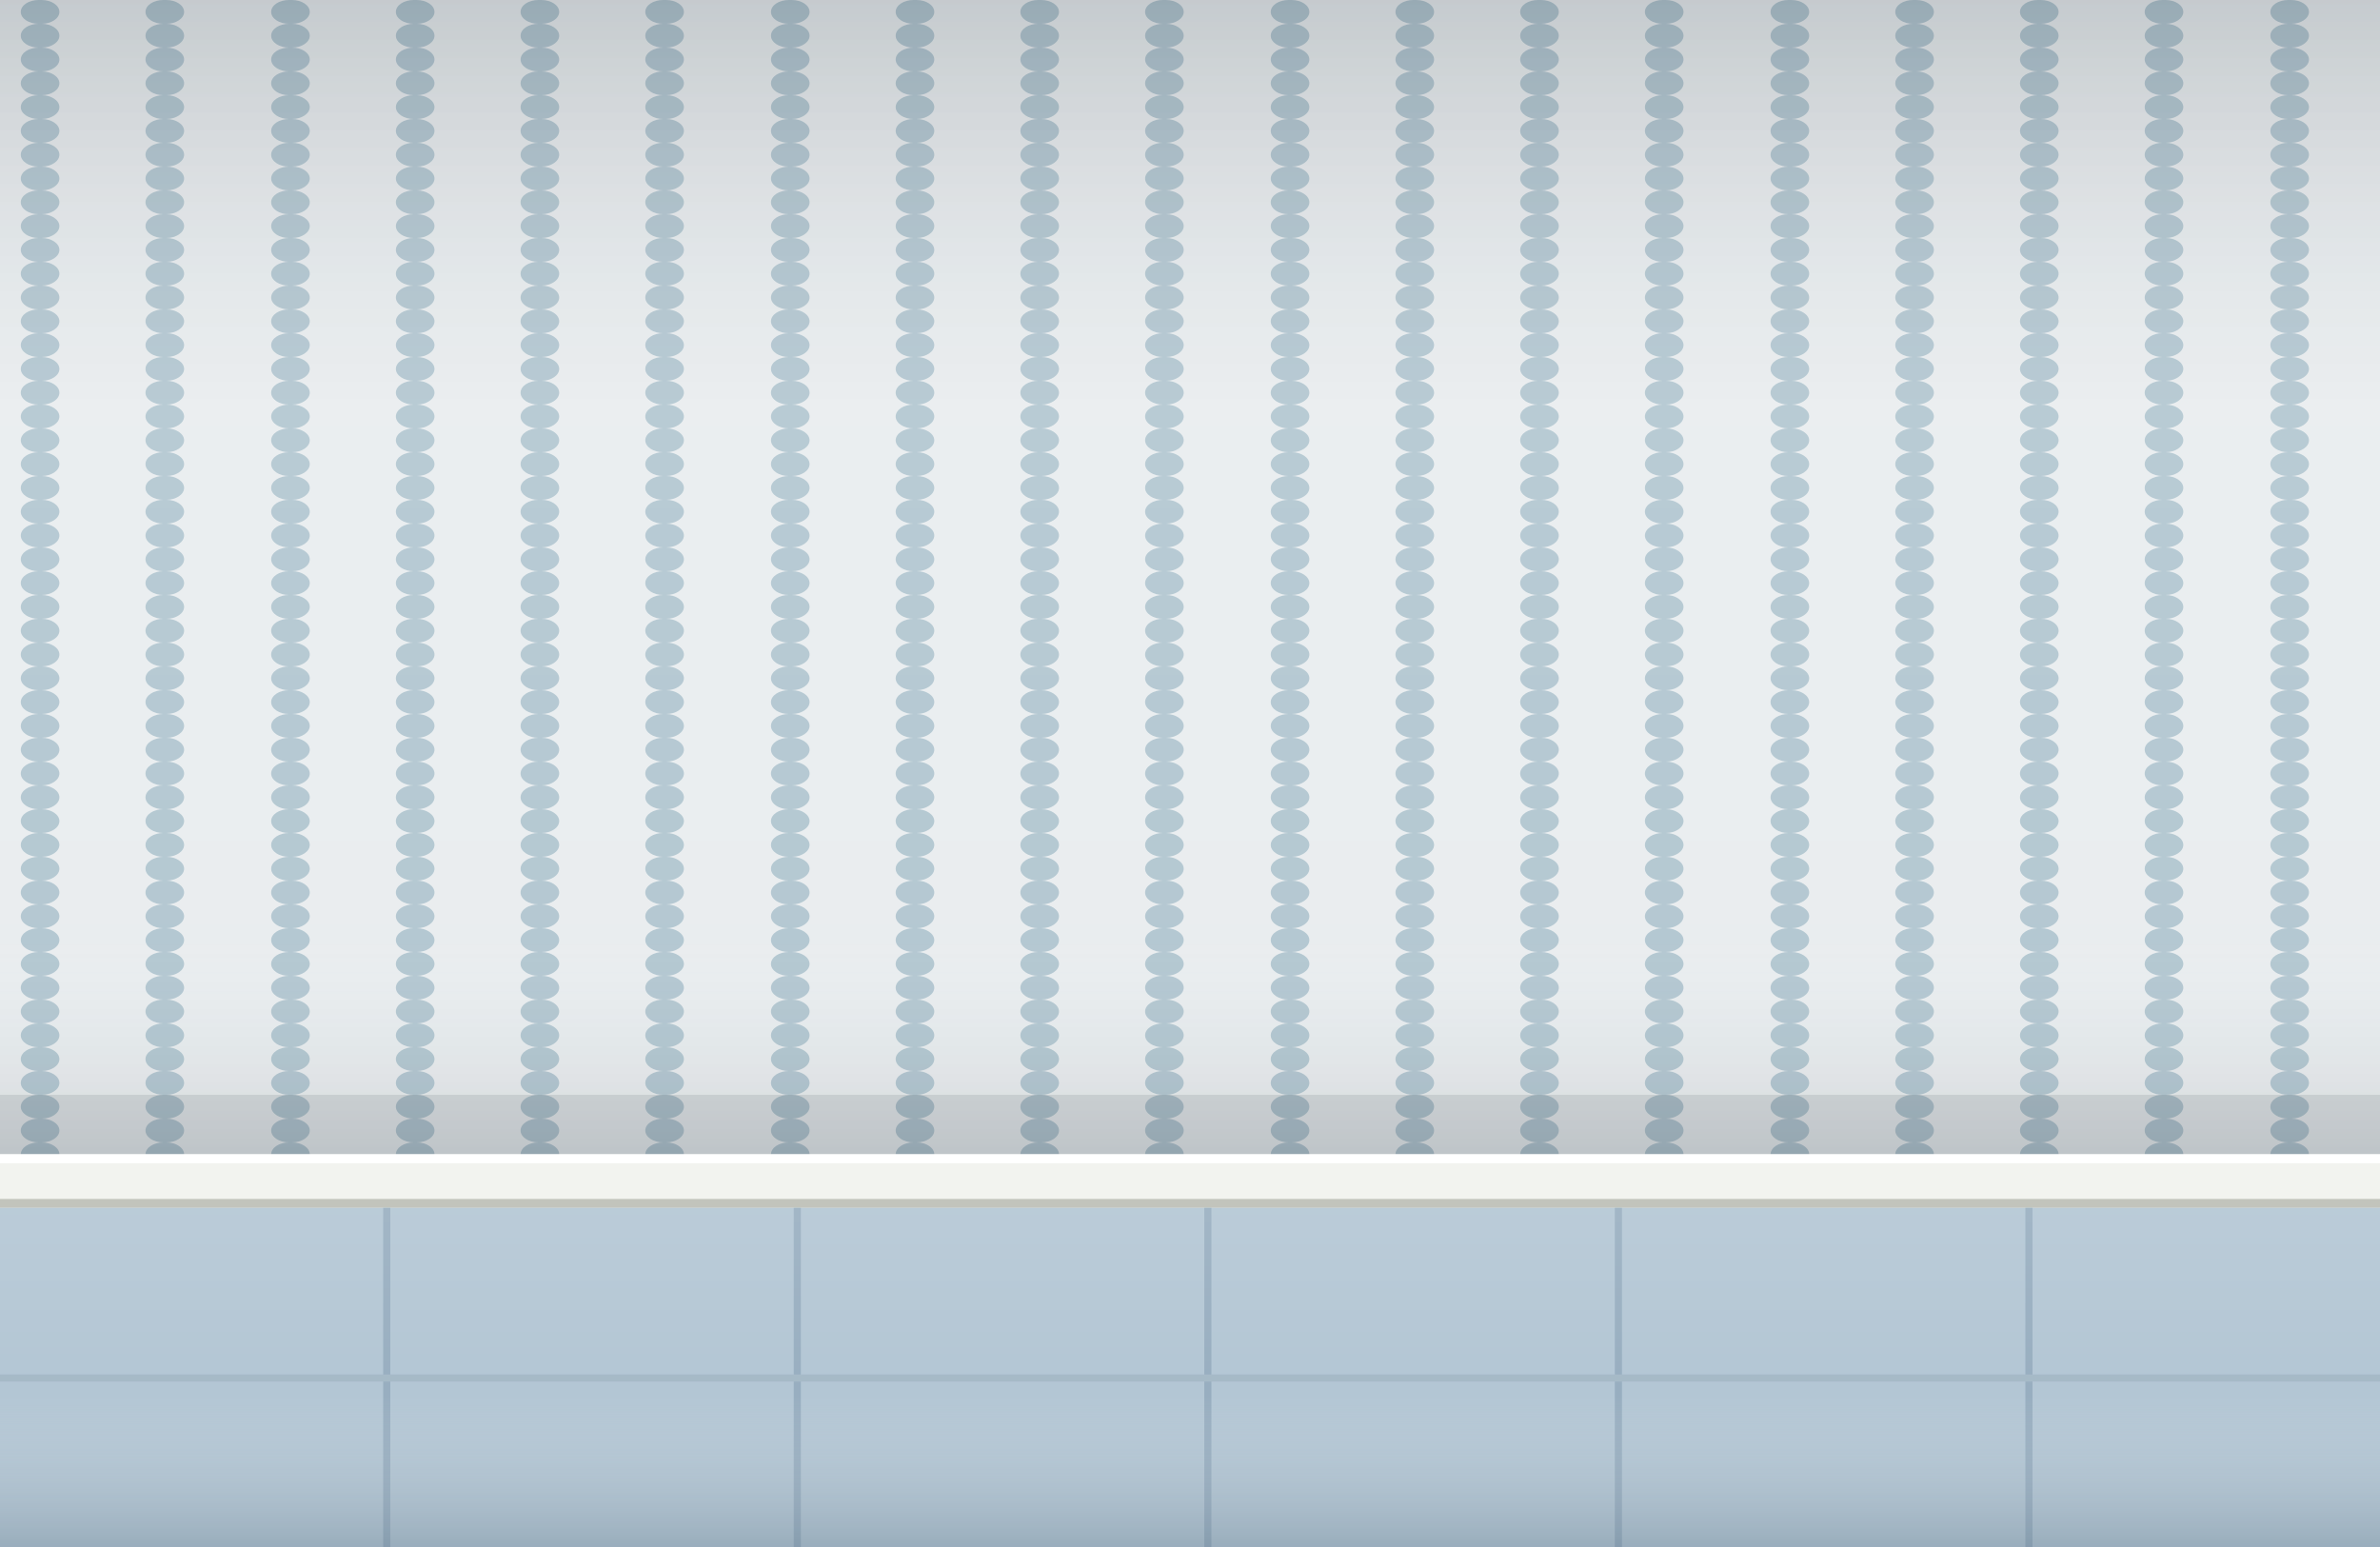
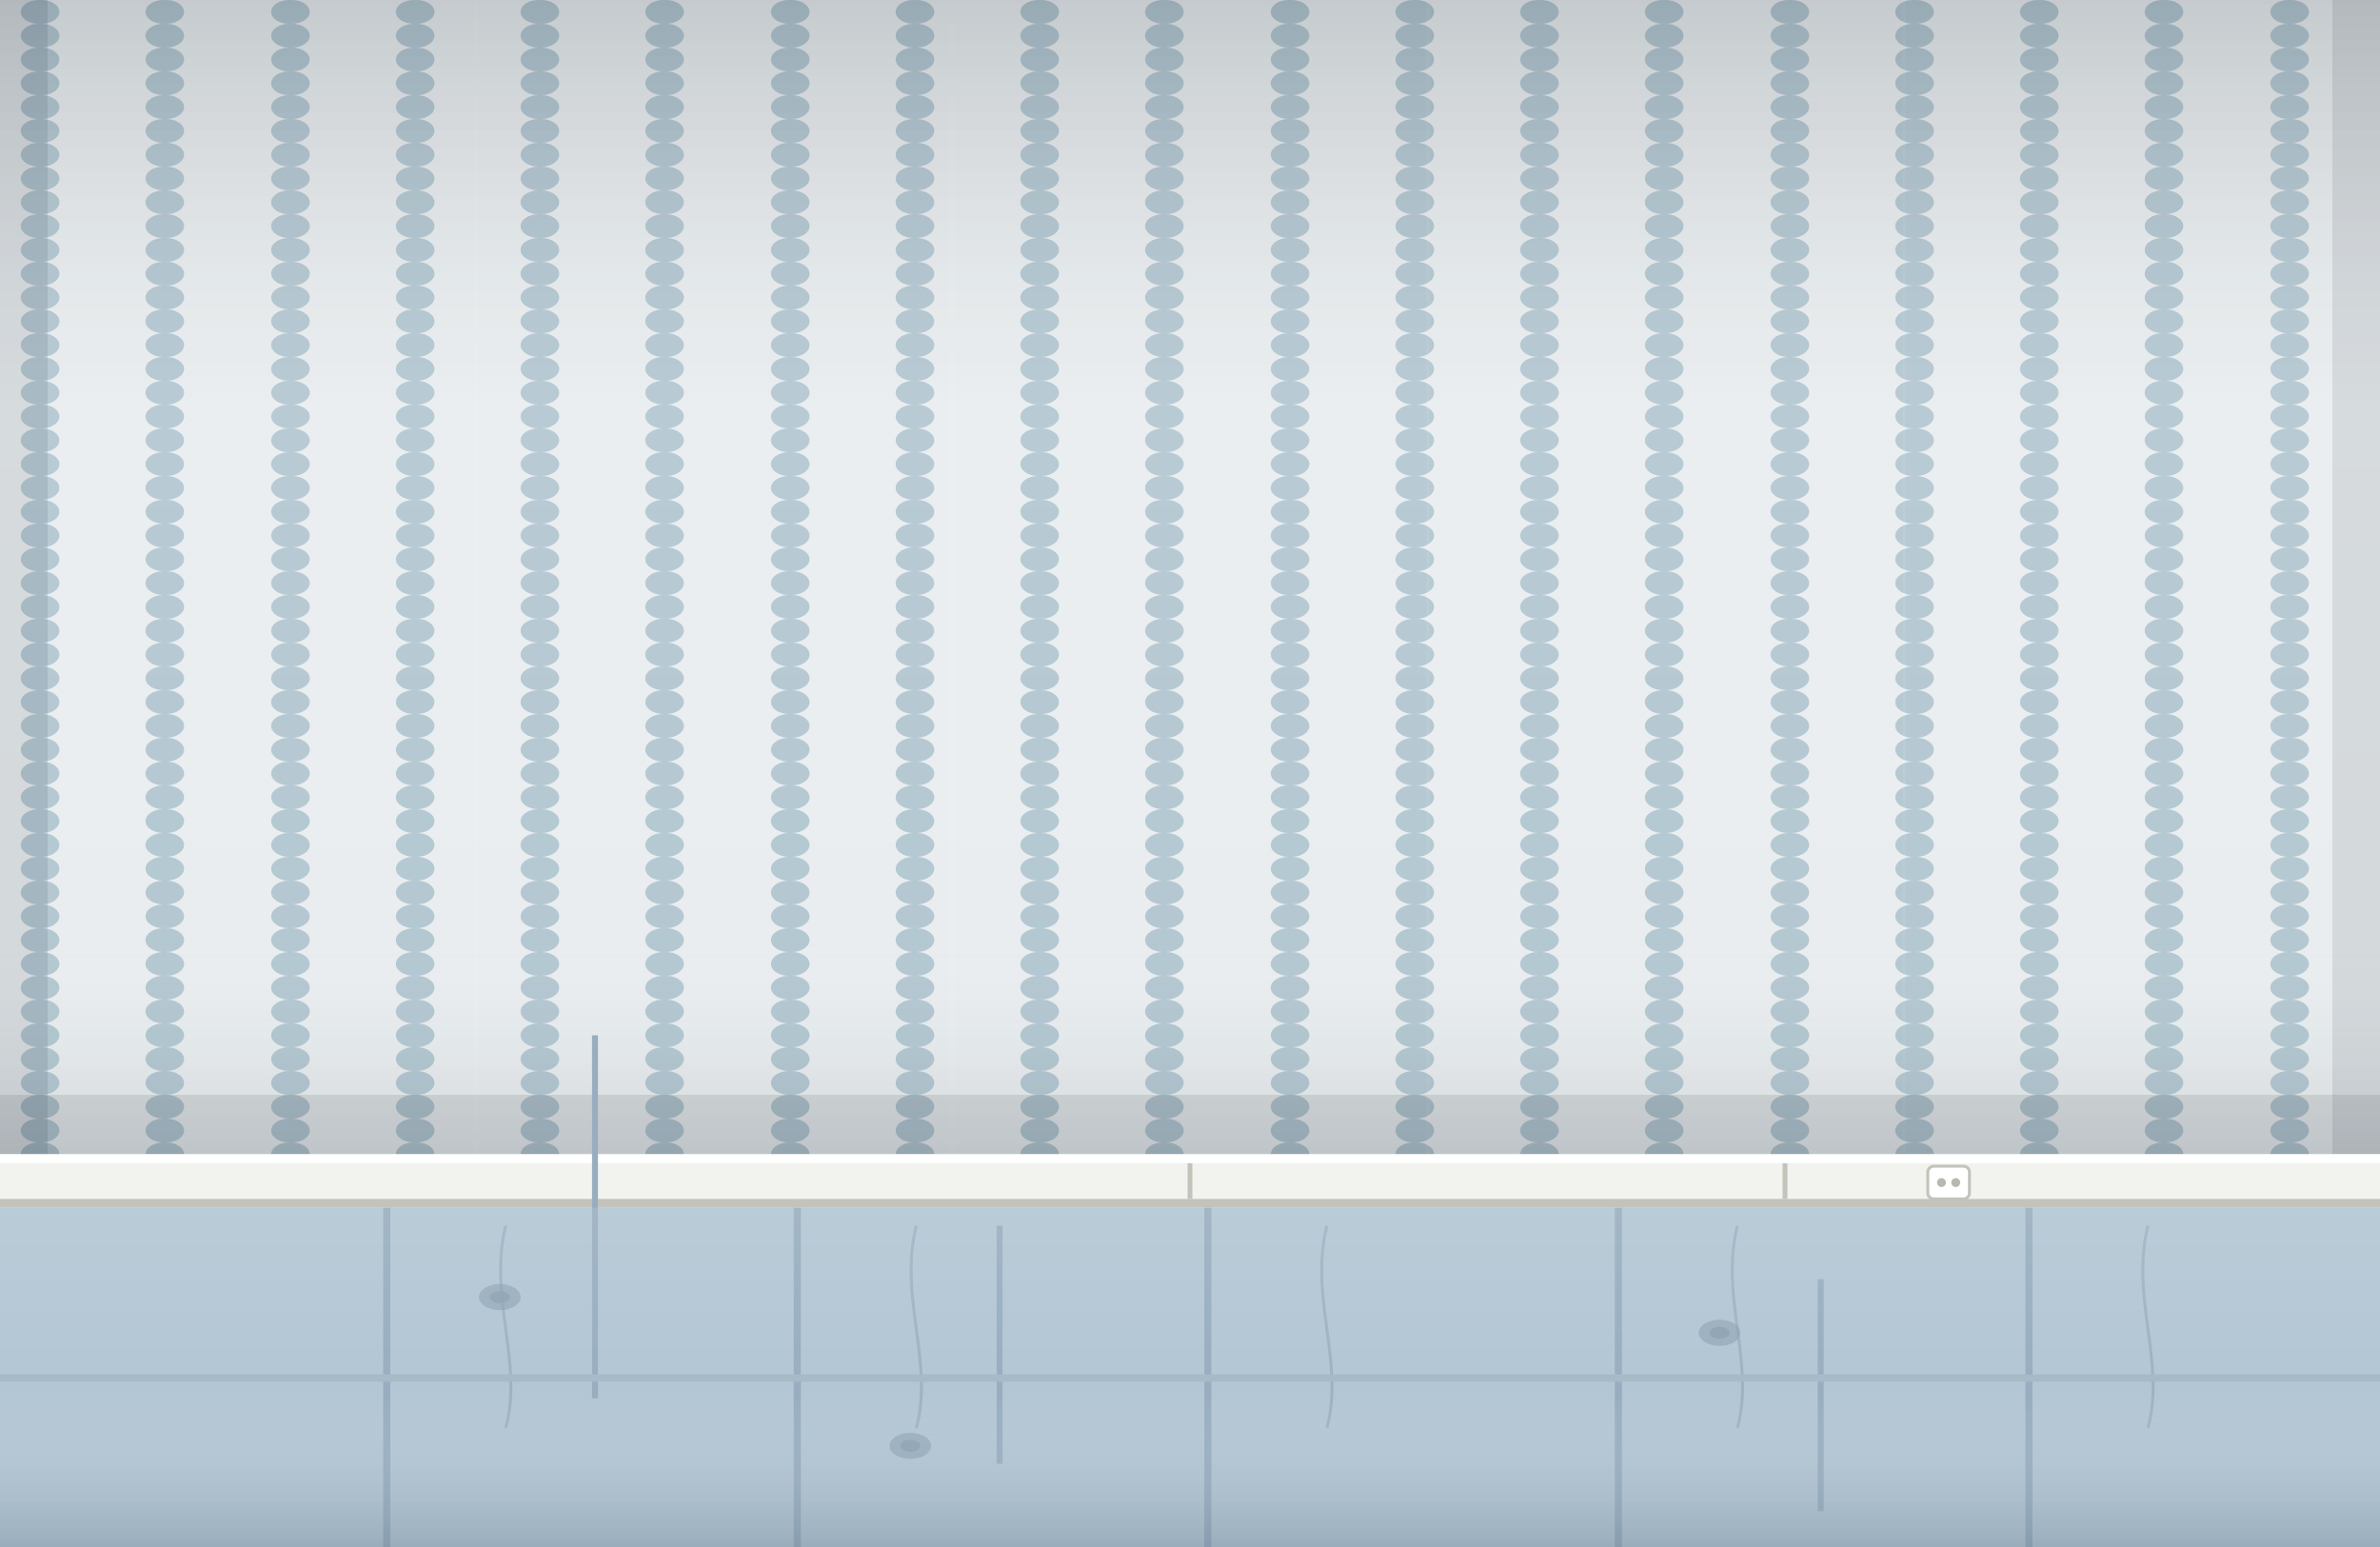
<svg xmlns="http://www.w3.org/2000/svg" viewBox="0 0 800 520" preserveAspectRatio="xMidYMid slice">
  <style>
    .st { animation: twinkle 2.6s ease-in-out infinite; }
    @keyframes twinkle { 0%, 100% { opacity: 0.25; } 50% { opacity: 1; } }
    .rain { animation: fall 1.6s linear infinite; }
    @keyframes fall { 0% { transform: translateY(-140px); } 100% { transform: translateY(0); } }
    .pt { animation: petal 8s linear infinite; }
    .pt.p2 { animation-duration: 10s; animation-delay: 2.6s; }
    .pt.p3 { animation-duration: 9s; animation-delay: 5s; }
    @keyframes petal { 0% { transform: translate(0, -20px) rotate(0deg); opacity: 0; } 12% { opacity: 1; } 88% { opacity: 1; } 100% { transform: translate(-60px, 420px) rotate(300deg); opacity: 0; } }
    .mist1 { animation: mbreath 9s ease-in-out infinite alternate; }
    .mist2 { animation: mbreath 12s ease-in-out infinite alternate; animation-delay: 2s; }
    @keyframes mbreath { 0% { opacity: 0.5; } 100% { opacity: 0.85; } }
  </style>
  <defs>
    <pattern id="wp" width="42" height="8" patternUnits="userSpaceOnUse">
      <rect width="42" height="8" fill="#e9edef" />
      <rect x="7" width="13" height="8" rx="6" fill="#b3c7d1" />
    </pattern>
    <linearGradient id="wallGlow" x1="0" y1="0" x2="0" y2="1">
      <stop offset="0" stop-color="#0a1420" stop-opacity="0.16" />
      <stop offset="0.35" stop-color="#ffffff" stop-opacity="0.07" />
      <stop offset="0.8" stop-color="#ffffff" stop-opacity="0.02" />
      <stop offset="1" stop-color="#0a1420" stop-opacity="0.12" />
    </linearGradient>
    <linearGradient id="floorShade" x1="0" y1="0" x2="0" y2="1">
      <stop offset="0" stop-color="#ffffff" stop-opacity="0.1" />
      <stop offset="0.55" stop-color="#ffffff" stop-opacity="0" />
      <stop offset="1" stop-color="#5c7284" stop-opacity="0.3" />
    </linearGradient>
  </defs>
  <rect width="800" height="395" fill="url(#wp)" />
+   <line x1="160" y1="0" x2="160" y2="388" stroke="#ffffff" stroke-width="1" opacity="0.06" />
+   <line x1="320" y1="0" x2="320" y2="388" stroke="#ffffff" stroke-width="1" opacity="0.06" />
+   <line x1="480" y1="0" x2="480" y2="388" stroke="#ffffff" stroke-width="1" opacity="0.06" />
+   <line x1="640" y1="0" x2="640" y2="388" stroke="#ffffff" stroke-width="1" opacity="0.06" />
+   <rect width="16" height="388" fill="#0a1420" opacity="0.10" />
+   <rect x="784" width="16" height="388" fill="#0a1420" opacity="0.10" />
  <rect width="800" height="395" fill="url(#wallGlow)" />
  <rect y="368" width="800" height="20" fill="#0a1420" opacity="0.10" />
  <rect y="388" width="800" height="18" fill="#f2f3ef" />
  <rect y="388" width="800" height="3" fill="#ffffff" />
+   <line x1="200" y1="391" x2="200" y2="403" stroke="#c2c4bc" stroke-width="1.6" />
+   <line x1="400" y1="391" x2="400" y2="403" stroke="#c2c4bc" stroke-width="1.6" />
+   <line x1="600" y1="391" x2="600" y2="403" stroke="#c2c4bc" stroke-width="1.6" />
  <rect y="403" width="800" height="3" fill="#c2c4bc" />
+   <g>
+     <rect x="648" y="392" width="14" height="11" rx="2" fill="#ffffff" stroke="#c2c4bc" stroke-width="1" />
+     <circle cx="652.6" cy="397.5" r="1.5" fill="#b7b9b1" />
+     <circle cx="657.4" cy="397.5" r="1.5" fill="#b7b9b1" />
+   </g>
  <rect y="406" width="800" height="114" fill="#b3c6d4" />
  <g>
    <line x1="130" y1="406" x2="130" y2="520" stroke="#98aec0" stroke-width="2.4" />
    <line x1="268" y1="406" x2="268" y2="520" stroke="#98aec0" stroke-width="2.4" />
    <line x1="406" y1="406" x2="406" y2="520" stroke="#98aec0" stroke-width="2.4" />
    <line x1="544" y1="406" x2="544" y2="520" stroke="#98aec0" stroke-width="2.4" />
    <line x1="682" y1="406" x2="682" y2="520" stroke="#98aec0" stroke-width="2.4" />
  </g>
+   <g>
+     <line x1="200" y1="470" x2="200" y2="348" stroke="#98aec0" stroke-width="2" />
+     <line x1="336" y1="412" x2="336" y2="492" stroke="#98aec0" stroke-width="2" />
+     <line x1="612" y1="430" x2="612" y2="508" stroke="#98aec0" stroke-width="2" />
+   </g>
+   <g>
+     <path d="M170 412 C164 436 176 458 170 480" stroke="#8fa3b3" stroke-width="1" fill="none" opacity="0.55" />
+     <path d="M308 412 C302 436 314 458 308 480" stroke="#8fa3b3" stroke-width="1" fill="none" opacity="0.55" />
+     <path d="M446 412 C440 436 452 458 446 480" stroke="#8fa3b3" stroke-width="1" fill="none" opacity="0.55" />
+     <path d="M584 412 C578 436 590 458 584 480" stroke="#8fa3b3" stroke-width="1" fill="none" opacity="0.55" />
+     <path d="M722 412 C716 436 728 458 722 480" stroke="#8fa3b3" stroke-width="1" fill="none" opacity="0.55" />
+   </g>
+   <g>
+     <ellipse cx="168" cy="436" rx="7" ry="4.4" fill="#8ba0b0" opacity="0.6" />
+     <ellipse cx="168" cy="436" rx="3.4" ry="2" fill="#8ba0b0" opacity="0.8" />
+     <ellipse cx="306" cy="486" rx="7" ry="4.4" fill="#8ba0b0" opacity="0.6" />
+     <ellipse cx="306" cy="486" rx="3.4" ry="2" fill="#8ba0b0" opacity="0.8" />
+     <ellipse cx="578" cy="448" rx="7" ry="4.4" fill="#8ba0b0" opacity="0.6" />
+     <ellipse cx="578" cy="448" rx="3.4" ry="2" fill="#8ba0b0" opacity="0.8" />
+   </g>
  <rect y="462" width="800" height="2.4" fill="#a5b9c7" />
  <rect y="406" width="800" height="114" fill="url(#floorShade)" />
</svg>
